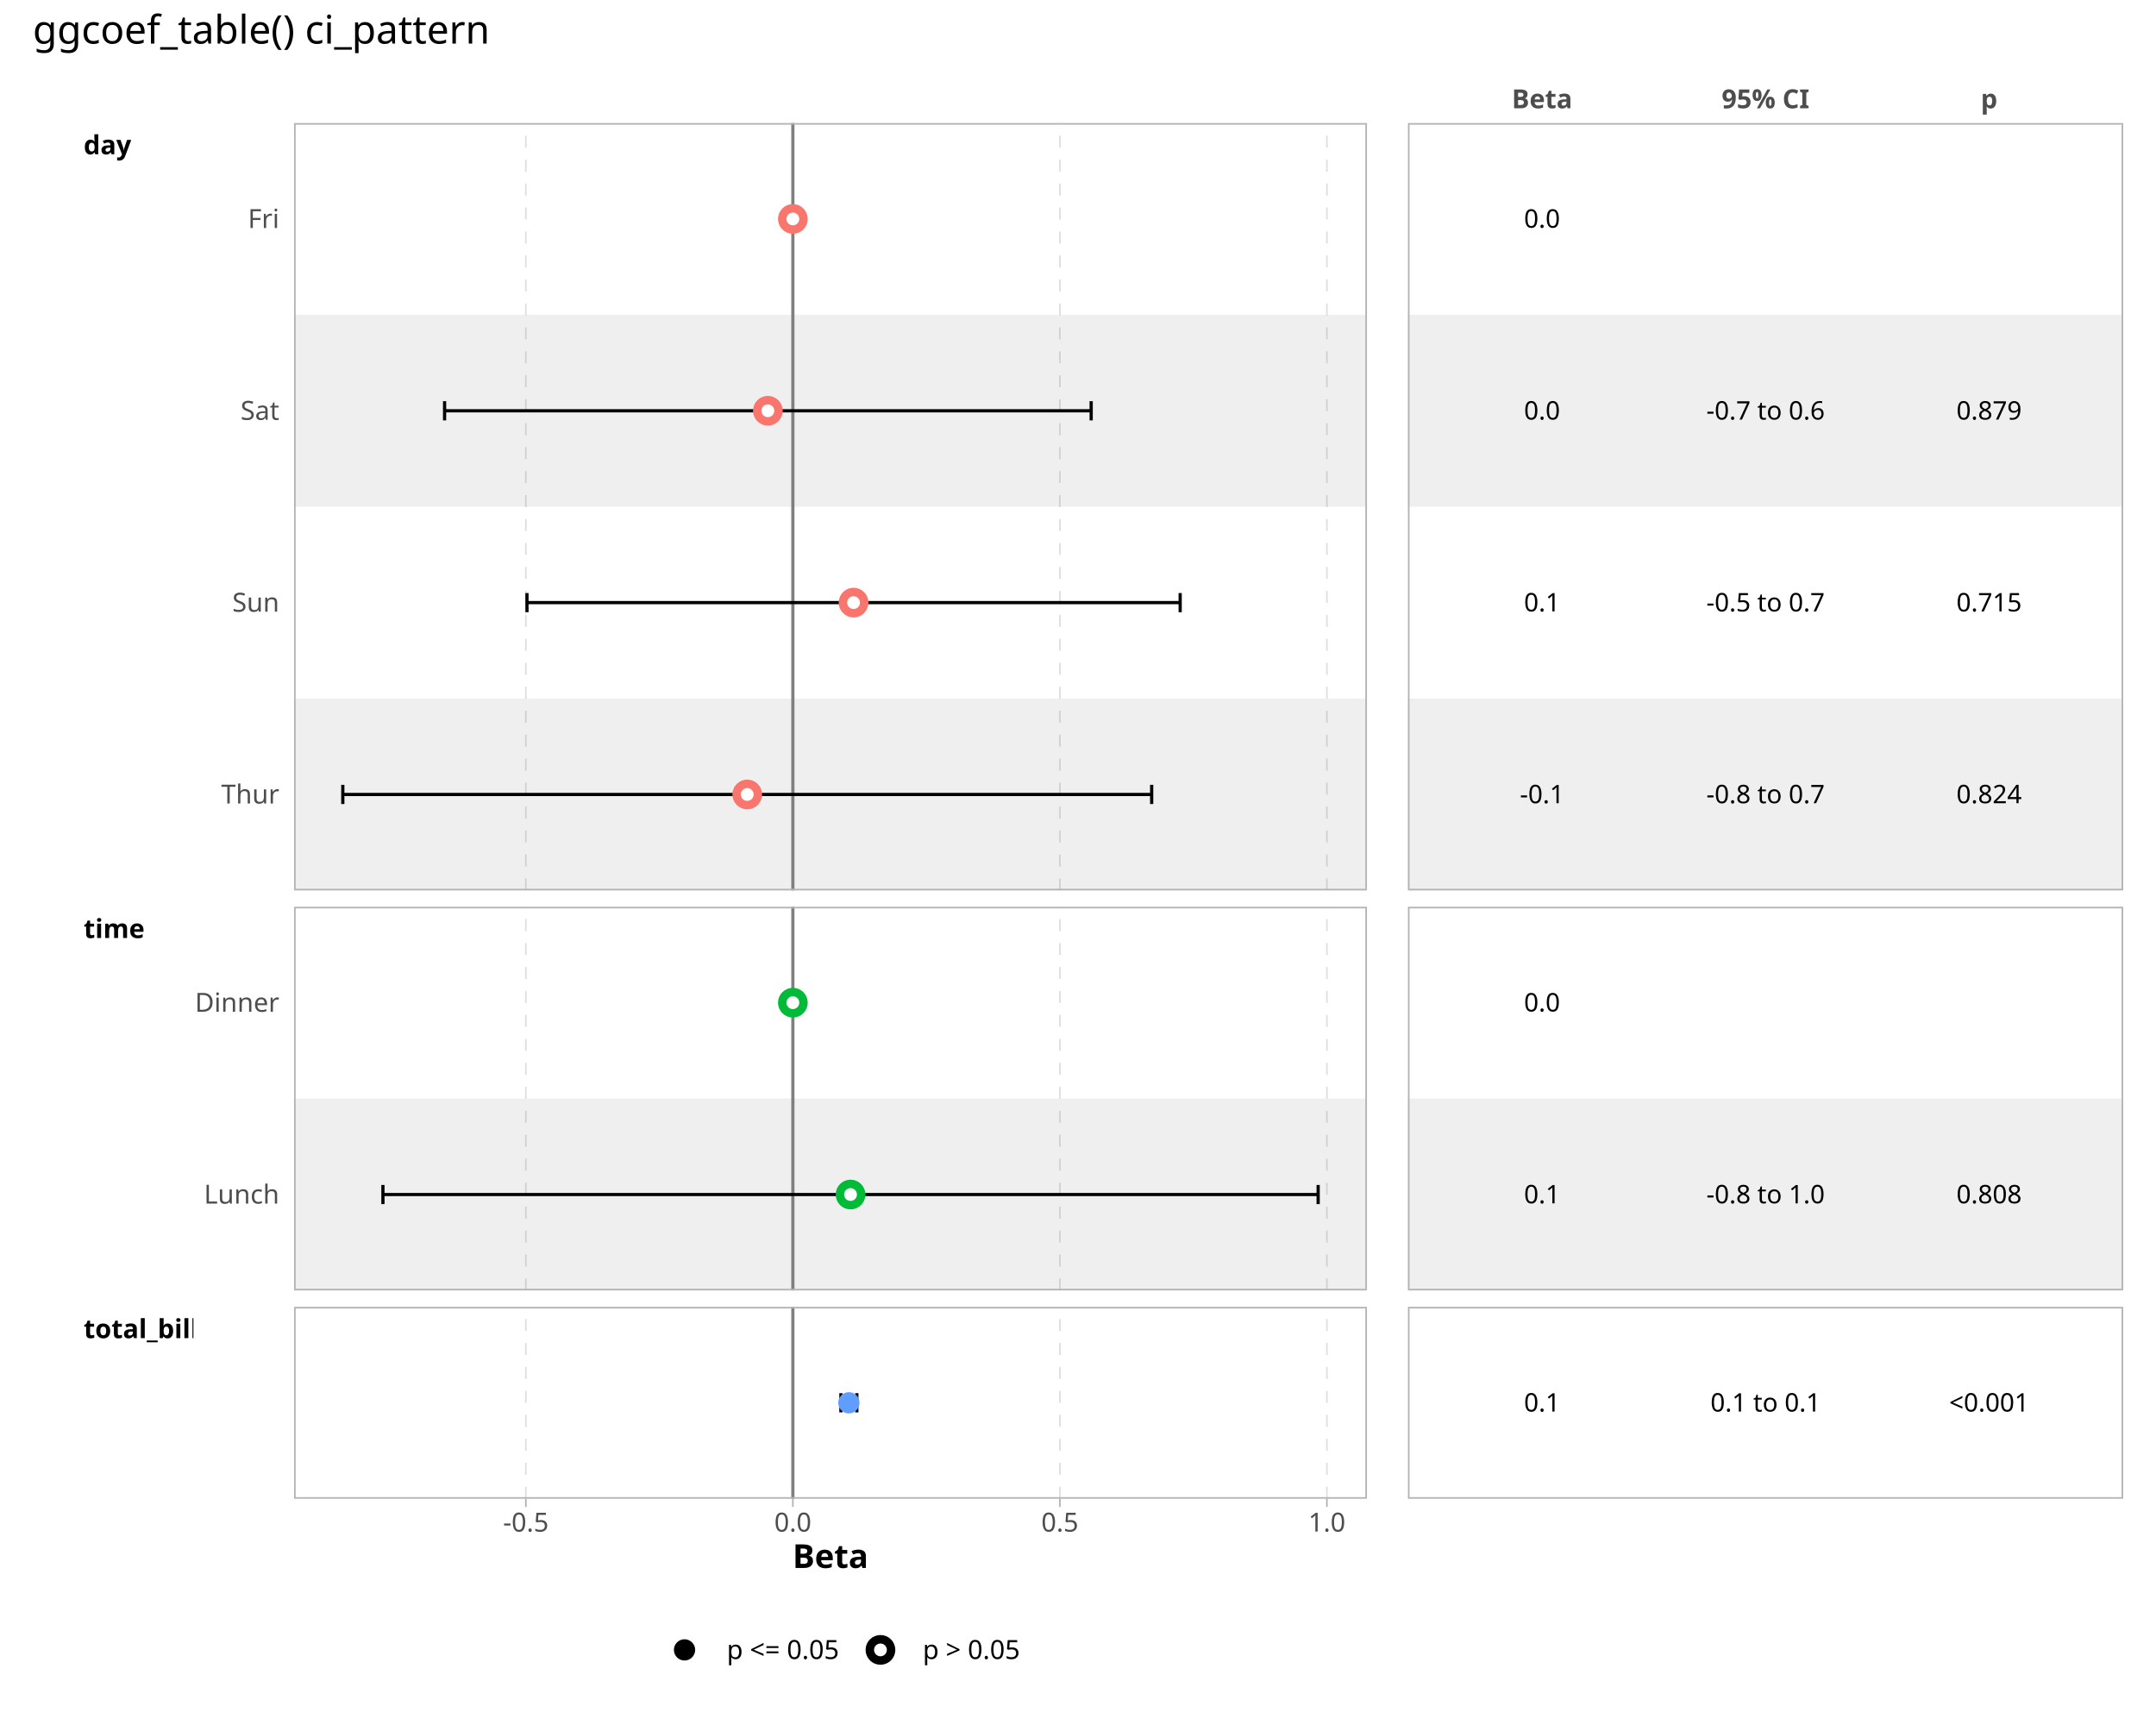
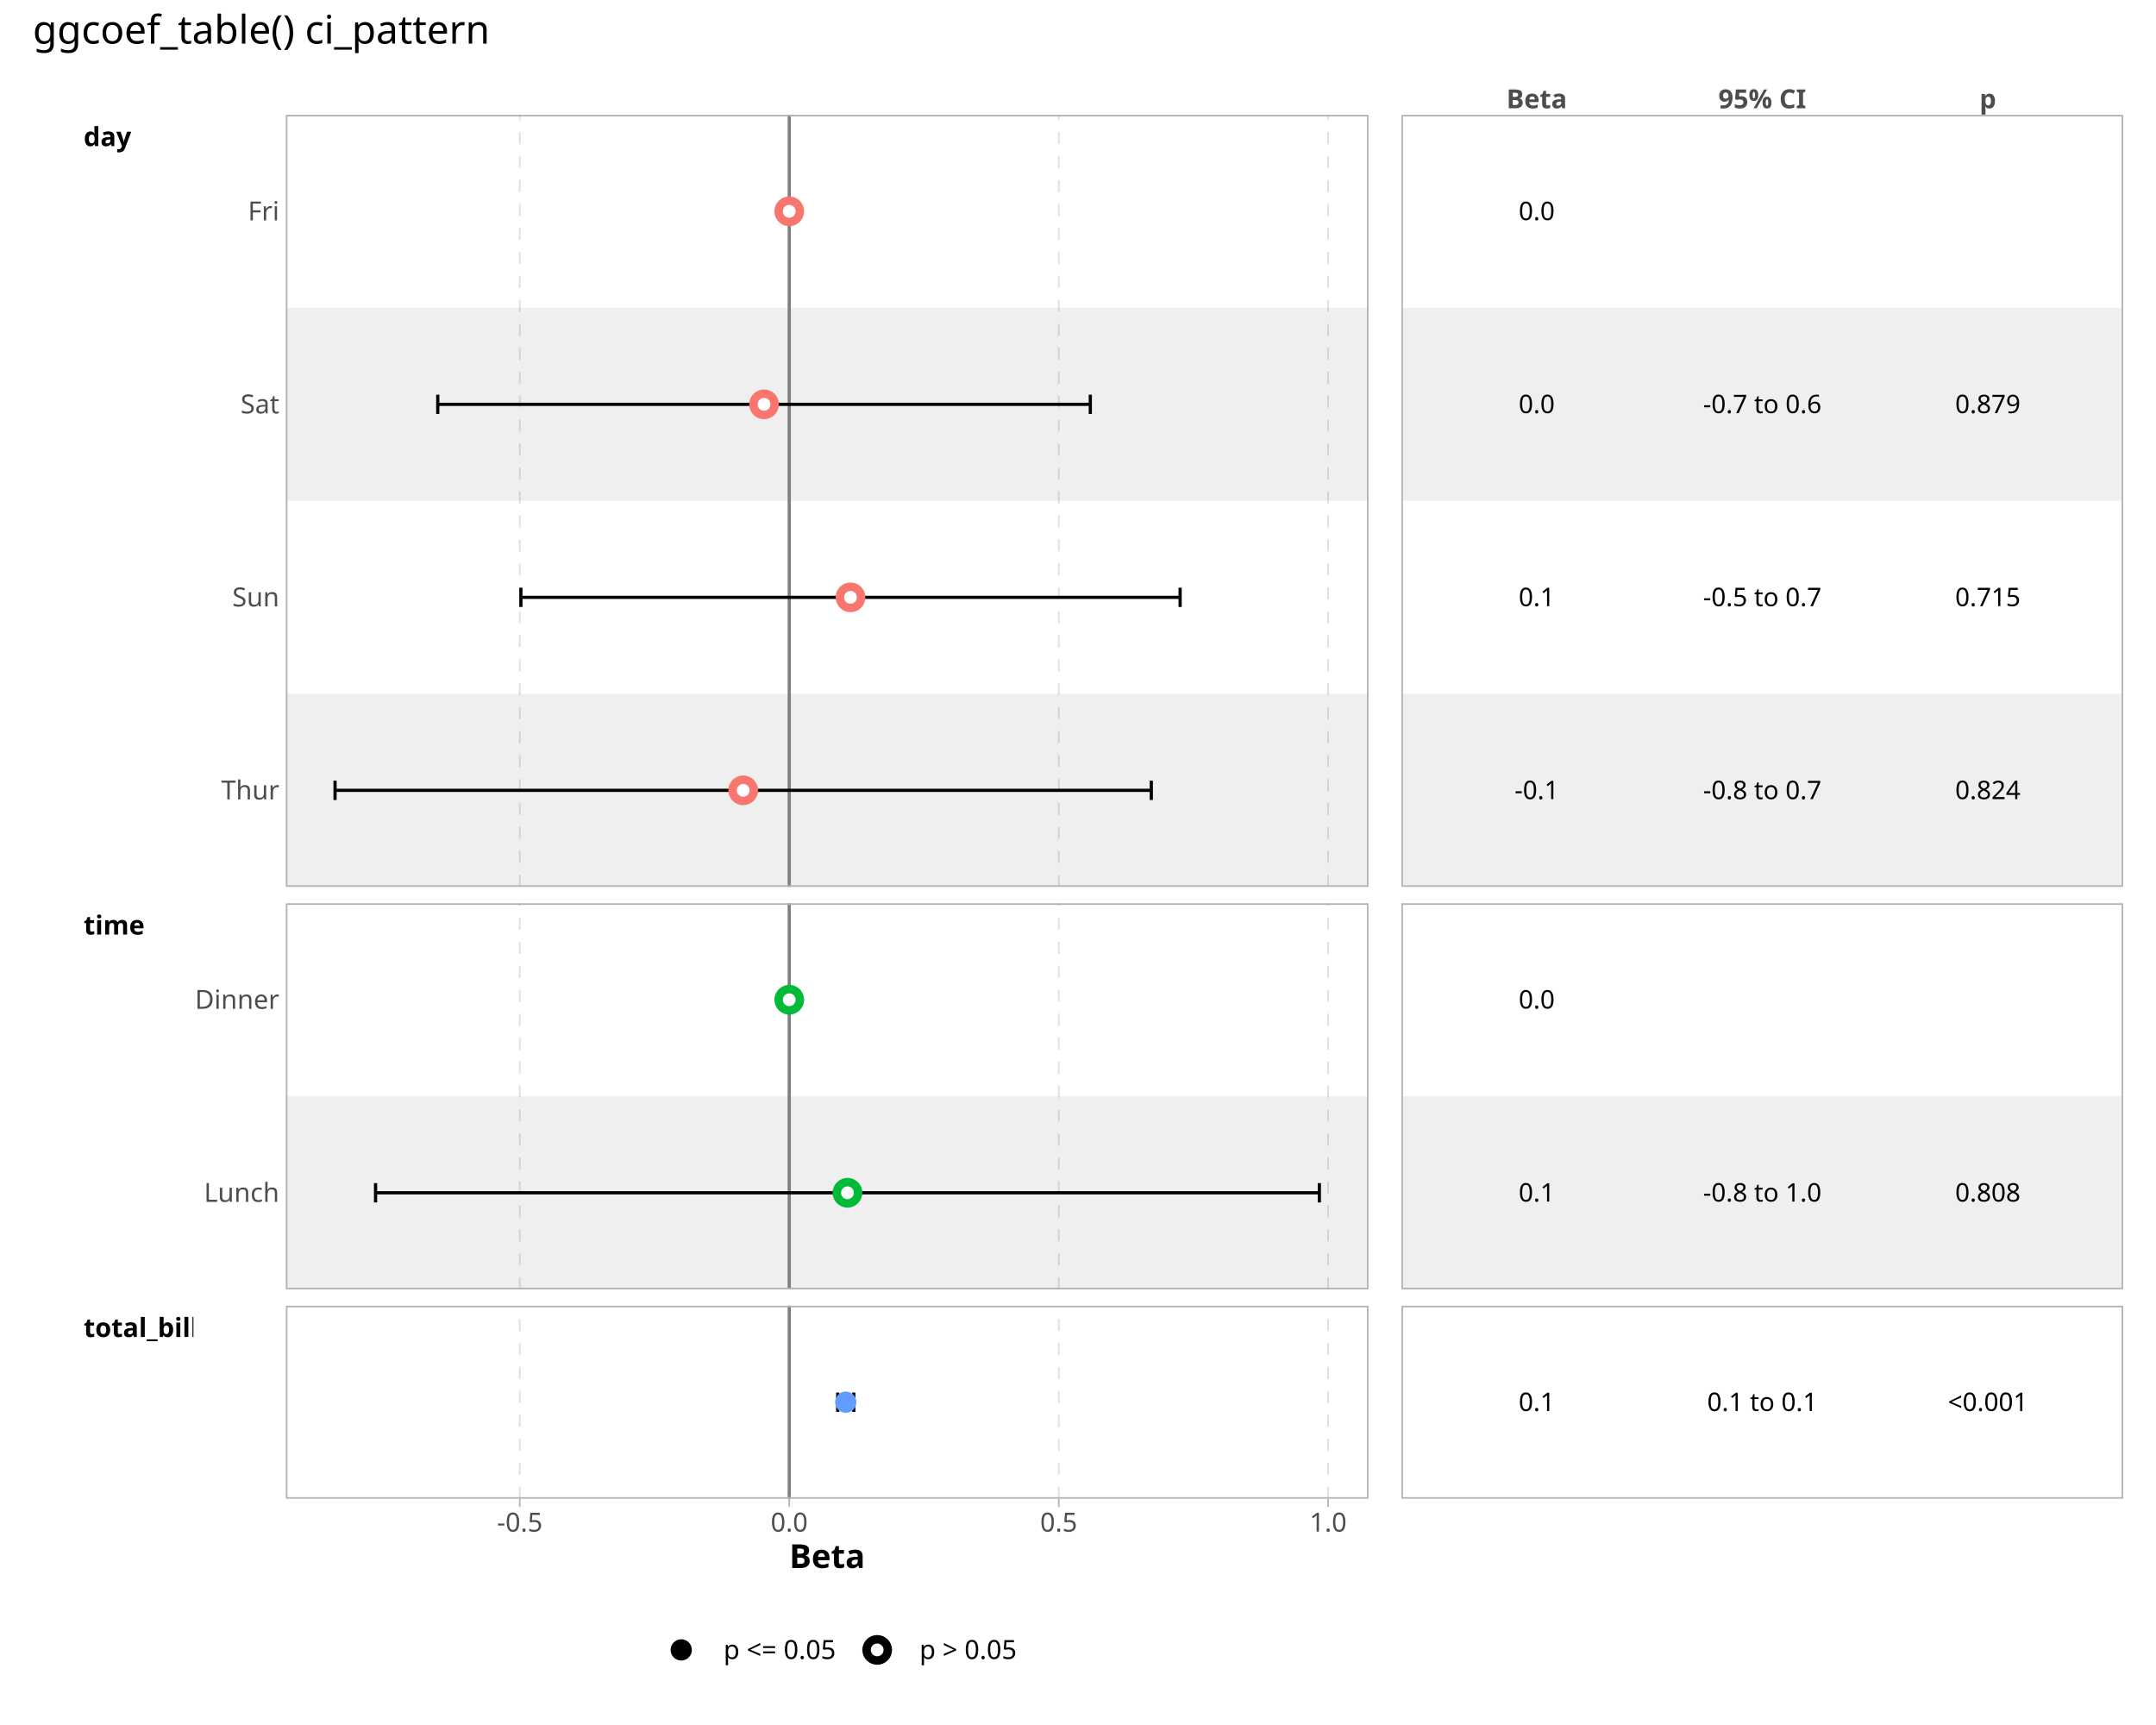
<svg xmlns="http://www.w3.org/2000/svg" class="svglite" data-engine-version="2.0" width="720.00pt" height="576.00pt" viewBox="0 0 720.00 576.00">
  <defs>
    <style type="text/css">
    .svglite line, .svglite polyline, .svglite polygon, .svglite path, .svglite rect, .svglite circle {
      fill: none;
      stroke: #000000;
      stroke-linecap: round;
      stroke-linejoin: round;
      stroke-miterlimit: 10.00;
    }
  </style>
  </defs>
  <rect width="100%" height="100%" style="stroke: none; fill: #FFFFFF;" />
  <defs>
    <clipPath id="cpMC4wMHw3MjAuMDB8MC4wMHw1NzYuMDA=">
      <rect x="0.00" y="0.00" width="720.00" height="576.00" />
    </clipPath>
  </defs>
  <g clip-path="url(#cpMC4wMHw3MjAuMDB8MC4wMHw1NzYuMDA=)">
    <rect x="0.00" y="0.00" width="720.00" height="576.00" style="stroke-width: 1.07; stroke: #FFFFFF; fill: #FFFFFF;" />
  </g>
  <defs>
-     <clipPath id="cpOTguMjB8NzA5LjA0fDQxLjA4fDUwMC40NA==">
-       <rect x="98.20" y="41.08" width="610.84" height="459.36" />
-     </clipPath>
-   </defs>
-   <g clip-path="url(#cpOTguMjB8NzA5LjA0fDQxLjA4fDUwMC40NA==)">
- </g>
-   <g clip-path="url(#cpMC4wMHw3MjAuMDB8MC4wMHw1NzYuMDA=)">
- </g>
-   <defs>
-     <clipPath id="cpNS40OHw0NjEuOTZ8MjIuNzh8NTcwLjUy">
-       <rect x="5.48" y="22.78" width="456.48" height="547.74" />
-     </clipPath>
-   </defs>
-   <g clip-path="url(#cpNS40OHw0NjEuOTZ8MjIuNzh8NTcwLjUy)">
-     <rect x="5.48" y="22.78" width="456.48" height="547.74" style="stroke-width: 1.07; stroke: #FFFFFF; fill: #FFFFFF;" />
-   </g>
-   <g clip-path="url(#cpMC4wMHw3MjAuMDB8MC4wMHw1NzYuMDA=)">
- </g>
-   <defs>
-     <clipPath id="cpNDYxLjk2fDcxNC41MnwyMi43OHw1NzAuNTI=">
-       <rect x="461.96" y="22.78" width="252.56" height="547.74" />
-     </clipPath>
-   </defs>
-   <g clip-path="url(#cpNDYxLjk2fDcxNC41MnwyMi43OHw1NzAuNTI=)">
-     <rect x="461.96" y="22.78" width="252.56" height="547.74" style="stroke-width: 1.07; stroke: #FFFFFF; fill: #FFFFFF;" />
-   </g>
-   <g clip-path="url(#cpMC4wMHw3MjAuMDB8MC4wMHw1NzYuMDA=)">
- </g>
-   <defs>
-     <clipPath id="cpOTguMjB8NDU2LjQ4fDQxLjA4fDI5Ny4zMQ==">
-       <rect x="98.20" y="41.08" width="358.29" height="256.23" />
-     </clipPath>
-   </defs>
-   <g clip-path="url(#cpOTguMjB8NDU2LjQ4fDQxLjA4fDI5Ny4zMQ==)">
-     <rect x="98.20" y="41.08" width="358.29" height="256.23" style="stroke-width: 1.07; stroke: none; fill: #FFFFFF;" />
-     <polyline points="175.61,297.31 175.61,41.08 " style="stroke-width: 0.53; stroke: #DEDEDE; stroke-dasharray: 4.00,4.00; stroke-linecap: butt;" />
-     <polyline points="264.78,297.31 264.78,41.08 " style="stroke-width: 0.53; stroke: #DEDEDE; stroke-dasharray: 4.00,4.00; stroke-linecap: butt;" />
-     <polyline points="353.95,297.31 353.95,41.08 " style="stroke-width: 0.53; stroke: #DEDEDE; stroke-dasharray: 4.00,4.00; stroke-linecap: butt;" />
-     <polyline points="443.12,297.31 443.12,41.08 " style="stroke-width: 0.53; stroke: #DEDEDE; stroke-dasharray: 4.00,4.00; stroke-linecap: butt;" />
-     <rect x="98.20" y="233.25" width="358.29" height="64.06" style="stroke-width: 1.07; stroke: none; stroke-linecap: butt; stroke-linejoin: miter; fill: #111111; fill-opacity: 0.067;" />
-     <rect x="98.20" y="169.19" width="358.29" height="64.06" style="stroke-width: 1.07; stroke: none; stroke-linecap: butt; stroke-linejoin: miter;" />
-     <rect x="98.20" y="105.13" width="358.29" height="64.06" style="stroke-width: 1.07; stroke: none; stroke-linecap: butt; stroke-linejoin: miter; fill: #111111; fill-opacity: 0.067;" />
-     <rect x="98.20" y="41.08" width="358.29" height="64.06" style="stroke-width: 1.07; stroke: none; stroke-linecap: butt; stroke-linejoin: miter;" />
-     <line x1="264.78" y1="297.31" x2="264.78" y2="41.08" style="stroke-width: 1.07; stroke: #7F7F7F; stroke-linecap: butt;" />
-     <polyline points="364.40,140.37 364.40,133.96 " style="stroke-width: 1.07; stroke-linecap: butt;" />
-     <polyline points="364.40,137.16 148.47,137.16 " style="stroke-width: 1.07; stroke-linecap: butt;" />
-     <polyline points="148.47,140.37 148.47,133.96 " style="stroke-width: 1.07; stroke-linecap: butt;" />
-     <polyline points="394.12,204.42 394.12,198.02 " style="stroke-width: 1.07; stroke-linecap: butt;" />
-     <polyline points="394.12,201.22 175.98,201.22 " style="stroke-width: 1.07; stroke-linecap: butt;" />
-     <polyline points="175.98,204.42 175.98,198.02 " style="stroke-width: 1.07; stroke-linecap: butt;" />
-     <polyline points="384.60,268.48 384.60,262.07 " style="stroke-width: 1.07; stroke-linecap: butt;" />
-     <polyline points="384.60,265.28 114.48,265.28 " style="stroke-width: 1.07; stroke-linecap: butt;" />
-     <polyline points="114.48,268.48 114.48,262.07 " style="stroke-width: 1.07; stroke-linecap: butt;" />
-     <circle cx="264.78" cy="73.11" r="3.55" style="stroke-width: 2.83; stroke: #F8766D; fill: #FFFFFF;" />
-     <circle cx="256.43" cy="137.16" r="3.55" style="stroke-width: 2.83; stroke: #F8766D; fill: #FFFFFF;" />
-     <circle cx="285.05" cy="201.22" r="3.55" style="stroke-width: 2.83; stroke: #F8766D; fill: #FFFFFF;" />
-     <circle cx="249.54" cy="265.28" r="3.55" style="stroke-width: 2.83; stroke: #F8766D; fill: #FFFFFF;" />
-     <rect x="98.20" y="41.08" width="358.29" height="256.23" style="stroke-width: 1.07; stroke: #B3B3B3;" />
-   </g>
-   <g clip-path="url(#cpMC4wMHw3MjAuMDB8MC4wMHw1NzYuMDA=)">
- </g>
-   <defs>
-     <clipPath id="cpOTguMjB8NDU2LjQ4fDMwMi43OHw0MzAuOTA=">
-       <rect x="98.20" y="302.78" width="358.29" height="128.11" />
-     </clipPath>
-   </defs>
-   <g clip-path="url(#cpOTguMjB8NDU2LjQ4fDMwMi43OHw0MzAuOTA=)">
-     <rect x="98.20" y="302.78" width="358.29" height="128.11" style="stroke-width: 1.07; stroke: none; fill: #FFFFFF;" />
-     <polyline points="175.61,430.90 175.61,302.78 " style="stroke-width: 0.53; stroke: #DEDEDE; stroke-dasharray: 4.00,4.00; stroke-linecap: butt;" />
-     <polyline points="264.78,430.90 264.78,302.78 " style="stroke-width: 0.53; stroke: #DEDEDE; stroke-dasharray: 4.00,4.00; stroke-linecap: butt;" />
-     <polyline points="353.95,430.90 353.95,302.78 " style="stroke-width: 0.53; stroke: #DEDEDE; stroke-dasharray: 4.00,4.00; stroke-linecap: butt;" />
-     <polyline points="443.12,430.90 443.12,302.78 " style="stroke-width: 0.53; stroke: #DEDEDE; stroke-dasharray: 4.00,4.00; stroke-linecap: butt;" />
-     <rect x="98.20" y="366.84" width="358.29" height="64.06" style="stroke-width: 1.07; stroke: none; stroke-linecap: butt; stroke-linejoin: miter; fill: #111111; fill-opacity: 0.067;" />
-     <rect x="98.20" y="302.78" width="358.29" height="64.06" style="stroke-width: 1.07; stroke: none; stroke-linecap: butt; stroke-linejoin: miter;" />
-     <line x1="264.78" y1="430.90" x2="264.78" y2="302.78" style="stroke-width: 1.07; stroke: #7F7F7F; stroke-linecap: butt;" />
-     <polyline points="440.20,402.07 440.20,395.67 " style="stroke-width: 1.07; stroke-linecap: butt;" />
-     <polyline points="440.20,398.87 127.88,398.87 " style="stroke-width: 1.07; stroke-linecap: butt;" />
-     <polyline points="127.88,402.07 127.88,395.67 " style="stroke-width: 1.07; stroke-linecap: butt;" />
-     <circle cx="264.78" cy="334.81" r="3.55" style="stroke-width: 2.83; stroke: #00BA38; fill: #FFFFFF;" />
-     <circle cx="284.04" cy="398.87" r="3.55" style="stroke-width: 2.83; stroke: #00BA38; fill: #FFFFFF;" />
-     <rect x="98.20" y="302.78" width="358.29" height="128.11" style="stroke-width: 1.07; stroke: #B3B3B3;" />
-   </g>
-   <g clip-path="url(#cpMC4wMHw3MjAuMDB8MC4wMHw1NzYuMDA=)">
- </g>
-   <defs>
-     <clipPath id="cpOTguMjB8NDU2LjQ4fDQzNi4zOHw1MDAuNDQ=">
-       <rect x="98.20" y="436.38" width="358.29" height="64.06" />
-     </clipPath>
-   </defs>
-   <g clip-path="url(#cpOTguMjB8NDU2LjQ4fDQzNi4zOHw1MDAuNDQ=)">
-     <rect x="98.20" y="436.38" width="358.29" height="64.06" style="stroke-width: 1.07; stroke: none; fill: #FFFFFF;" />
-     <polyline points="175.61,500.44 175.61,436.38 " style="stroke-width: 0.53; stroke: #DEDEDE; stroke-dasharray: 4.00,4.00; stroke-linecap: butt;" />
-     <polyline points="264.78,500.44 264.78,436.38 " style="stroke-width: 0.53; stroke: #DEDEDE; stroke-dasharray: 4.00,4.00; stroke-linecap: butt;" />
-     <polyline points="353.95,500.44 353.95,436.38 " style="stroke-width: 0.53; stroke: #DEDEDE; stroke-dasharray: 4.00,4.00; stroke-linecap: butt;" />
-     <polyline points="443.12,500.44 443.12,436.38 " style="stroke-width: 0.53; stroke: #DEDEDE; stroke-dasharray: 4.00,4.00; stroke-linecap: butt;" />
-     <rect x="98.20" y="436.38" width="358.29" height="64.06" style="stroke-width: 1.07; stroke: none; stroke-linecap: butt; stroke-linejoin: miter;" />
-     <line x1="264.78" y1="500.44" x2="264.78" y2="436.38" style="stroke-width: 1.07; stroke: #7F7F7F; stroke-linecap: butt;" />
-     <polyline points="286.14,471.61 286.14,465.20 " style="stroke-width: 1.07; stroke-linecap: butt;" />
-     <polyline points="286.14,468.41 280.82,468.41 " style="stroke-width: 1.07; stroke-linecap: butt;" />
-     <polyline points="280.82,471.61 280.82,465.20 " style="stroke-width: 1.07; stroke-linecap: butt;" />
-     <circle cx="283.48" cy="468.41" r="3.55" style="stroke-width: 2.83; stroke: none; fill: #619CFF;" />
-     <rect x="98.20" y="436.38" width="358.29" height="64.06" style="stroke-width: 1.07; stroke: #B3B3B3;" />
-   </g>
-   <g clip-path="url(#cpMC4wMHw3MjAuMDB8MC4wMHw1NzYuMDA=)">
- </g>
-   <defs>
-     <clipPath id="cpMjMuNTV8NjQuNjB8NDEuMDh8Mjk3LjMx">
-       <rect x="23.55" y="41.08" width="41.05" height="256.23" />
-     </clipPath>
-   </defs>
-   <g clip-path="url(#cpMjMuNTV8NjQuNjB8NDEuMDh8Mjk3LjMx)">
-     <text x="27.94" y="51.52" style="font-size: 8.80px; font-weight: bold; font-family: sans;" textLength="14.19px" lengthAdjust="spacingAndGlyphs">day</text>
-   </g>
-   <g clip-path="url(#cpMC4wMHw3MjAuMDB8MC4wMHw1NzYuMDA=)">
- </g>
-   <defs>
-     <clipPath id="cpMjMuNTV8NjQuNjB8MzAyLjc4fDQzMC45MA==">
-       <rect x="23.55" y="302.78" width="41.05" height="128.11" />
-     </clipPath>
-   </defs>
-   <g clip-path="url(#cpMjMuNTV8NjQuNjB8MzAyLjc4fDQzMC45MA==)">
-     <text x="27.94" y="313.22" style="font-size: 8.80px; font-weight: bold; font-family: sans;" textLength="16.63px" lengthAdjust="spacingAndGlyphs">time</text>
-   </g>
-   <g clip-path="url(#cpMC4wMHw3MjAuMDB8MC4wMHw1NzYuMDA=)">
- </g>
-   <defs>
-     <clipPath id="cpMjMuNTV8NjQuNjB8NDM2LjM4fDUwMC40NA==">
-       <rect x="23.55" y="436.38" width="41.05" height="64.06" />
-     </clipPath>
-   </defs>
-   <g clip-path="url(#cpMjMuNTV8NjQuNjB8NDM2LjM4fDUwMC40NA==)">
-     <text x="27.94" y="446.82" style="font-size: 8.80px; font-weight: bold; font-family: sans;" textLength="32.28px" lengthAdjust="spacingAndGlyphs">total_bill</text>
-   </g>
-   <g clip-path="url(#cpMC4wMHw3MjAuMDB8MC4wMHw1NzYuMDA=)">
-     <polyline points="175.61,503.17 175.61,500.44 " style="stroke-width: 0.53; stroke: #B3B3B3; stroke-linecap: butt;" />
-     <polyline points="264.78,503.17 264.78,500.44 " style="stroke-width: 0.53; stroke: #B3B3B3; stroke-linecap: butt;" />
-     <polyline points="353.95,503.17 353.95,500.44 " style="stroke-width: 0.53; stroke: #B3B3B3; stroke-linecap: butt;" />
-     <polyline points="443.12,503.17 443.12,500.44 " style="stroke-width: 0.53; stroke: #B3B3B3; stroke-linecap: butt;" />
-     <text x="175.61" y="511.42" text-anchor="middle" style="font-size: 8.80px; fill: #4D4D4D; font-family: sans;" textLength="15.16px" lengthAdjust="spacingAndGlyphs">-0.5</text>
-     <text x="264.78" y="511.42" text-anchor="middle" style="font-size: 8.80px; fill: #4D4D4D; font-family: sans;" textLength="12.23px" lengthAdjust="spacingAndGlyphs">0.0</text>
-     <text x="353.95" y="511.42" text-anchor="middle" style="font-size: 8.80px; fill: #4D4D4D; font-family: sans;" textLength="12.23px" lengthAdjust="spacingAndGlyphs">0.5</text>
-     <text x="443.12" y="511.42" text-anchor="middle" style="font-size: 8.80px; fill: #4D4D4D; font-family: sans;" textLength="12.23px" lengthAdjust="spacingAndGlyphs">1.0</text>
-     <text x="93.27" y="268.30" text-anchor="end" style="font-size: 8.80px; fill: #4D4D4D; font-family: sans;" textLength="18.09px" lengthAdjust="spacingAndGlyphs">Thur</text>
-     <text x="93.27" y="204.25" text-anchor="end" style="font-size: 8.80px; fill: #4D4D4D; font-family: sans;" textLength="15.66px" lengthAdjust="spacingAndGlyphs">Sun</text>
-     <text x="93.27" y="140.19" text-anchor="end" style="font-size: 8.80px; fill: #4D4D4D; font-family: sans;" textLength="13.21px" lengthAdjust="spacingAndGlyphs">Sat</text>
-     <text x="93.27" y="76.13" text-anchor="end" style="font-size: 8.80px; fill: #4D4D4D; font-family: sans;" textLength="10.26px" lengthAdjust="spacingAndGlyphs">Fri</text>
-     <text x="93.27" y="401.90" text-anchor="end" style="font-size: 8.80px; fill: #4D4D4D; font-family: sans;" textLength="23.98px" lengthAdjust="spacingAndGlyphs">Lunch</text>
-     <text x="93.27" y="337.84" text-anchor="end" style="font-size: 8.80px; fill: #4D4D4D; font-family: sans;" textLength="25.92px" lengthAdjust="spacingAndGlyphs">Dinner</text>
-     <text x="277.34" y="523.56" text-anchor="middle" style="font-size: 11.00px; font-weight: bold; font-family: sans;" textLength="22.63px" lengthAdjust="spacingAndGlyphs">Beta</text>
-     <rect x="209.00" y="536.80" width="136.69" height="28.24" style="stroke-width: 1.07; stroke: none; fill: #FFFFFF;" />
-     <rect x="219.96" y="542.28" width="17.28" height="17.28" style="stroke-width: 1.07; stroke: none; fill: #FFFFFF;" />
-     <circle cx="228.60" cy="550.92" r="3.55" style="stroke-width: 2.83; stroke: none; fill: #000000;" />
-     <rect x="285.39" y="542.28" width="17.28" height="17.28" style="stroke-width: 1.07; stroke: none; fill: #FFFFFF;" />
-     <circle cx="294.03" cy="550.92" r="3.55" style="stroke-width: 2.83; fill: #FFFFFF;" />
-     <text x="242.71" y="553.95" style="font-size: 8.80px; font-family: sans;" textLength="37.20px" lengthAdjust="spacingAndGlyphs">p &lt;= 0.05</text>
-     <text x="308.15" y="553.95" style="font-size: 8.80px; font-family: sans;" textLength="32.05px" lengthAdjust="spacingAndGlyphs">p &gt; 0.05</text>
-   </g>
-   <defs>
-     <clipPath id="cpNDcwLjE4fDcwOS4wNHw0MS4wOHwyOTcuMzE=">
-       <rect x="470.18" y="41.08" width="238.86" height="256.23" />
-     </clipPath>
-   </defs>
-   <g clip-path="url(#cpNDcwLjE4fDcwOS4wNHw0MS4wOHwyOTcuMzE=)">
-     <rect x="470.18" y="41.08" width="238.86" height="256.23" style="stroke-width: 1.07; stroke: none; fill: #FFFFFF;" />
-     <text x="514.97" y="76.04" text-anchor="middle" style="font-size: 8.54px; font-family: sans;" textLength="11.87px" lengthAdjust="spacingAndGlyphs">0.0</text>
-     <text x="589.61" y="76.04" text-anchor="middle" style="font-size: 8.54px; font-family: sans;" textLength="2.37px" lengthAdjust="spacingAndGlyphs"> </text>
-     <text x="514.97" y="140.10" text-anchor="middle" style="font-size: 8.54px; font-family: sans;" textLength="11.87px" lengthAdjust="spacingAndGlyphs">0.0</text>
-     <text x="589.61" y="140.10" text-anchor="middle" style="font-size: 8.54px; font-family: sans;" textLength="38.44px" lengthAdjust="spacingAndGlyphs">-0.7 to 0.6</text>
-     <text x="664.26" y="140.10" text-anchor="middle" style="font-size: 8.54px; font-family: sans;" textLength="21.36px" lengthAdjust="spacingAndGlyphs">0.879</text>
-     <text x="514.97" y="204.16" text-anchor="middle" style="font-size: 8.54px; font-family: sans;" textLength="11.87px" lengthAdjust="spacingAndGlyphs">0.1</text>
-     <text x="589.61" y="204.16" text-anchor="middle" style="font-size: 8.54px; font-family: sans;" textLength="38.44px" lengthAdjust="spacingAndGlyphs">-0.5 to 0.7</text>
-     <text x="664.26" y="204.16" text-anchor="middle" style="font-size: 8.54px; font-family: sans;" textLength="21.36px" lengthAdjust="spacingAndGlyphs">0.715</text>
-     <text x="514.97" y="268.21" text-anchor="middle" style="font-size: 8.54px; font-family: sans;" textLength="14.71px" lengthAdjust="spacingAndGlyphs">-0.1</text>
-     <text x="589.61" y="268.21" text-anchor="middle" style="font-size: 8.54px; font-family: sans;" textLength="38.44px" lengthAdjust="spacingAndGlyphs">-0.8 to 0.7</text>
-     <text x="664.26" y="268.21" text-anchor="middle" style="font-size: 8.54px; font-family: sans;" textLength="21.36px" lengthAdjust="spacingAndGlyphs">0.824</text>
-     <rect x="470.18" y="233.25" width="238.86" height="64.06" style="stroke-width: 1.07; stroke: none; stroke-linecap: butt; stroke-linejoin: miter; fill: #111111; fill-opacity: 0.067;" />
-     <rect x="470.18" y="169.19" width="238.86" height="64.06" style="stroke-width: 1.07; stroke: none; stroke-linecap: butt; stroke-linejoin: miter;" />
-     <rect x="470.18" y="105.13" width="238.86" height="64.06" style="stroke-width: 1.07; stroke: none; stroke-linecap: butt; stroke-linejoin: miter; fill: #111111; fill-opacity: 0.067;" />
-     <rect x="470.18" y="41.08" width="238.86" height="64.06" style="stroke-width: 1.07; stroke: none; stroke-linecap: butt; stroke-linejoin: miter;" />
-     <rect x="470.18" y="41.08" width="238.86" height="256.23" style="stroke-width: 1.07; stroke: #B3B3B3;" />
-   </g>
-   <g clip-path="url(#cpMC4wMHw3MjAuMDB8MC4wMHw1NzYuMDA=)">
- </g>
-   <defs>
-     <clipPath id="cpNDcwLjE4fDcwOS4wNHwzMDIuNzh8NDMwLjkw">
-       <rect x="470.18" y="302.78" width="238.86" height="128.11" />
-     </clipPath>
-   </defs>
-   <g clip-path="url(#cpNDcwLjE4fDcwOS4wNHwzMDIuNzh8NDMwLjkw)">
-     <rect x="470.18" y="302.78" width="238.86" height="128.11" style="stroke-width: 1.07; stroke: none; fill: #FFFFFF;" />
-     <text x="514.97" y="337.75" text-anchor="middle" style="font-size: 8.54px; font-family: sans;" textLength="11.87px" lengthAdjust="spacingAndGlyphs">0.0</text>
-     <text x="589.61" y="337.75" text-anchor="middle" style="font-size: 8.54px; font-family: sans;" textLength="2.37px" lengthAdjust="spacingAndGlyphs"> </text>
-     <text x="514.97" y="401.81" text-anchor="middle" style="font-size: 8.54px; font-family: sans;" textLength="11.87px" lengthAdjust="spacingAndGlyphs">0.1</text>
-     <text x="589.61" y="401.81" text-anchor="middle" style="font-size: 8.54px; font-family: sans;" textLength="38.44px" lengthAdjust="spacingAndGlyphs">-0.8 to 1.0</text>
-     <text x="664.26" y="401.81" text-anchor="middle" style="font-size: 8.54px; font-family: sans;" textLength="21.36px" lengthAdjust="spacingAndGlyphs">0.808</text>
-     <rect x="470.18" y="366.84" width="238.86" height="64.06" style="stroke-width: 1.07; stroke: none; stroke-linecap: butt; stroke-linejoin: miter; fill: #111111; fill-opacity: 0.067;" />
-     <rect x="470.18" y="302.78" width="238.86" height="64.06" style="stroke-width: 1.07; stroke: none; stroke-linecap: butt; stroke-linejoin: miter;" />
-     <rect x="470.18" y="302.78" width="238.86" height="128.11" style="stroke-width: 1.07; stroke: #B3B3B3;" />
-   </g>
-   <g clip-path="url(#cpMC4wMHw3MjAuMDB8MC4wMHw1NzYuMDA=)">
- </g>
-   <defs>
-     <clipPath id="cpNDcwLjE4fDcwOS4wNHw0MzYuMzh8NTAwLjQ0">
-       <rect x="470.18" y="436.38" width="238.86" height="64.06" />
-     </clipPath>
-   </defs>
-   <g clip-path="url(#cpNDcwLjE4fDcwOS4wNHw0MzYuMzh8NTAwLjQ0)">
-     <rect x="470.18" y="436.38" width="238.86" height="64.06" style="stroke-width: 1.07; stroke: none; fill: #FFFFFF;" />
-     <text x="514.97" y="471.34" text-anchor="middle" style="font-size: 8.54px; font-family: sans;" textLength="11.87px" lengthAdjust="spacingAndGlyphs">0.1</text>
-     <text x="589.61" y="471.34" text-anchor="middle" style="font-size: 8.54px; font-family: sans;" textLength="35.59px" lengthAdjust="spacingAndGlyphs">0.1 to 0.1</text>
-     <text x="664.26" y="471.34" text-anchor="middle" style="font-size: 8.54px; font-family: sans;" textLength="26.35px" lengthAdjust="spacingAndGlyphs">&lt;0.001</text>
-     <rect x="470.18" y="436.38" width="238.86" height="64.06" style="stroke-width: 1.07; stroke: none; stroke-linecap: butt; stroke-linejoin: miter;" />
-     <rect x="470.18" y="436.38" width="238.86" height="64.06" style="stroke-width: 1.07; stroke: #B3B3B3;" />
-   </g>
-   <g clip-path="url(#cpMC4wMHw3MjAuMDB8MC4wMHw1NzYuMDA=)">
- </g>
-   <defs>
-     <clipPath id="cpNDcwLjE4fDQ3MC4xOHw0MS4wOHwyOTcuMzE=">
-       <rect x="470.18" y="41.08" width="0.00" height="256.23" />
-     </clipPath>
-   </defs>
-   <g clip-path="url(#cpNDcwLjE4fDQ3MC4xOHw0MS4wOHwyOTcuMzE=)">
- </g>
-   <g clip-path="url(#cpMC4wMHw3MjAuMDB8MC4wMHw1NzYuMDA=)">
- </g>
-   <defs>
-     <clipPath id="cpNDcwLjE4fDQ3MC4xOHwzMDIuNzh8NDMwLjkw">
-       <rect x="470.18" y="302.78" width="0.00" height="128.11" />
-     </clipPath>
-   </defs>
-   <g clip-path="url(#cpNDcwLjE4fDQ3MC4xOHwzMDIuNzh8NDMwLjkw)">
- </g>
-   <g clip-path="url(#cpMC4wMHw3MjAuMDB8MC4wMHw1NzYuMDA=)">
- </g>
-   <defs>
-     <clipPath id="cpNDcwLjE4fDQ3MC4xOHw0MzYuMzh8NTAwLjQ0">
-       <rect x="470.18" y="436.38" width="0.00" height="64.06" />
-     </clipPath>
-   </defs>
-   <g clip-path="url(#cpNDcwLjE4fDQ3MC4xOHw0MzYuMzh8NTAwLjQ0)">
- </g>
-   <g clip-path="url(#cpMC4wMHw3MjAuMDB8MC4wMHw1NzYuMDA=)">
-     <text x="514.97" y="36.15" text-anchor="middle" style="font-size: 8.80px; font-weight: bold; fill: #4D4D4D; font-family: sans;" textLength="18.11px" lengthAdjust="spacingAndGlyphs">Beta</text>
-     <text x="589.61" y="36.15" text-anchor="middle" style="font-size: 8.80px; font-weight: bold; fill: #4D4D4D; font-family: sans;" textLength="28.86px" lengthAdjust="spacingAndGlyphs">95% CI</text>
-     <text x="664.26" y="36.15" text-anchor="middle" style="font-size: 8.80px; font-weight: bold; fill: #4D4D4D; font-family: sans;" textLength="4.89px" lengthAdjust="spacingAndGlyphs">p</text>
+     <clipPath id="cpOTUuNDZ8NzA5LjA0fDM4LjM0fDUwMC40NA==">
+       <rect x="95.46" y="38.34" width="613.58" height="462.10" />
+     </clipPath>
+   </defs>
+   <g clip-path="url(#cpOTUuNDZ8NzA5LjA0fDM4LjM0fDUwMC40NA==)">
+ </g>
+   <g clip-path="url(#cpMC4wMHw3MjAuMDB8MC4wMHw1NzYuMDA=)">
+ </g>
+   <defs>
+     <clipPath id="cpNS40OHw0NjIuNTF8MjIuNzh8NTcwLjUy">
+       <rect x="5.48" y="22.78" width="457.03" height="547.74" />
+     </clipPath>
+   </defs>
+   <g clip-path="url(#cpNS40OHw0NjIuNTF8MjIuNzh8NTcwLjUy)">
+     <rect x="5.48" y="22.78" width="457.03" height="547.74" style="stroke-width: 1.07; stroke: #FFFFFF; fill: #FFFFFF;" />
+   </g>
+   <g clip-path="url(#cpMC4wMHw3MjAuMDB8MC4wMHw1NzYuMDA=)">
+ </g>
+   <defs>
+     <clipPath id="cpNDYyLjUxfDcxNC41MnwyMi43OHw1NzAuNTI=">
+       <rect x="462.51" y="22.78" width="252.01" height="547.74" />
+     </clipPath>
+   </defs>
+   <g clip-path="url(#cpNDYyLjUxfDcxNC41MnwyMi43OHw1NzAuNTI=)">
+     <rect x="462.51" y="22.78" width="252.01" height="547.74" style="stroke-width: 1.07; stroke: #FFFFFF; fill: #FFFFFF;" />
+   </g>
+   <g clip-path="url(#cpMC4wMHw3MjAuMDB8MC4wMHw1NzYuMDA=)">
+ </g>
+   <defs>
+     <clipPath id="cpOTUuNDZ8NDU3LjAzfDM4LjM0fDI5Ni4xMw==">
+       <rect x="95.46" y="38.34" width="361.57" height="257.79" />
+     </clipPath>
+   </defs>
+   <g clip-path="url(#cpOTUuNDZ8NDU3LjAzfDM4LjM0fDI5Ni4xMw==)">
+     <rect x="95.46" y="38.34" width="361.57" height="257.79" style="stroke-width: 1.07; stroke: none; fill: #FFFFFF;" />
+     <polyline points="173.58,296.13 173.58,38.34 " style="stroke-width: 0.53; stroke: #DEDEDE; stroke-dasharray: 4.00,4.00; stroke-linecap: butt;" />
+     <polyline points="263.57,296.13 263.57,38.34 " style="stroke-width: 0.53; stroke: #DEDEDE; stroke-dasharray: 4.00,4.00; stroke-linecap: butt;" />
+     <polyline points="353.56,296.13 353.56,38.34 " style="stroke-width: 0.53; stroke: #DEDEDE; stroke-dasharray: 4.00,4.00; stroke-linecap: butt;" />
+     <polyline points="443.54,296.13 443.54,38.34 " style="stroke-width: 0.53; stroke: #DEDEDE; stroke-dasharray: 4.00,4.00; stroke-linecap: butt;" />
+     <rect x="95.46" y="231.68" width="361.57" height="64.45" style="stroke-width: 1.07; stroke: none; stroke-linecap: butt; stroke-linejoin: miter; fill: #111111; fill-opacity: 0.067;" />
+     <rect x="95.46" y="167.23" width="361.57" height="64.45" style="stroke-width: 1.07; stroke: none; stroke-linecap: butt; stroke-linejoin: miter;" />
+     <rect x="95.46" y="102.79" width="361.57" height="64.45" style="stroke-width: 1.07; stroke: none; stroke-linecap: butt; stroke-linejoin: miter; fill: #111111; fill-opacity: 0.067;" />
+     <rect x="95.46" y="38.34" width="361.57" height="64.45" style="stroke-width: 1.07; stroke: none; stroke-linecap: butt; stroke-linejoin: miter;" />
+     <line x1="263.57" y1="296.13" x2="263.57" y2="38.34" style="stroke-width: 1.07; stroke: #7F7F7F; stroke-linecap: butt;" />
+     <polyline points="364.11,138.23 364.11,131.79 " style="stroke-width: 1.07; stroke-linecap: butt;" />
+     <polyline points="364.11,135.01 146.19,135.01 " style="stroke-width: 1.07; stroke-linecap: butt;" />
+     <polyline points="146.19,138.23 146.19,131.79 " style="stroke-width: 1.07; stroke-linecap: butt;" />
+     <polyline points="394.10,202.68 394.10,196.24 " style="stroke-width: 1.07; stroke-linecap: butt;" />
+     <polyline points="394.10,199.46 173.95,199.46 " style="stroke-width: 1.07; stroke-linecap: butt;" />
+     <polyline points="173.95,202.68 173.95,196.24 " style="stroke-width: 1.07; stroke-linecap: butt;" />
+     <polyline points="384.48,267.13 384.48,260.68 " style="stroke-width: 1.07; stroke-linecap: butt;" />
+     <polyline points="384.48,263.91 111.89,263.91 " style="stroke-width: 1.07; stroke-linecap: butt;" />
+     <polyline points="111.89,267.13 111.89,260.68 " style="stroke-width: 1.07; stroke-linecap: butt;" />
+     <circle cx="263.57" cy="70.56" r="3.55" style="stroke-width: 2.83; stroke: #F8766D; fill: #FFFFFF;" />
+     <circle cx="255.15" cy="135.01" r="3.55" style="stroke-width: 2.83; stroke: #F8766D; fill: #FFFFFF;" />
+     <circle cx="284.03" cy="199.46" r="3.55" style="stroke-width: 2.83; stroke: #F8766D; fill: #FFFFFF;" />
+     <circle cx="248.19" cy="263.91" r="3.55" style="stroke-width: 2.83; stroke: #F8766D; fill: #FFFFFF;" />
+     <rect x="95.46" y="38.34" width="361.57" height="257.79" style="stroke-width: 1.07; stroke: #B3B3B3;" />
+   </g>
+   <g clip-path="url(#cpMC4wMHw3MjAuMDB8MC4wMHw1NzYuMDA=)">
+ </g>
+   <defs>
+     <clipPath id="cpOTUuNDZ8NDU3LjAzfDMwMS42MXw0MzAuNTE=">
+       <rect x="95.46" y="301.61" width="361.57" height="128.90" />
+     </clipPath>
+   </defs>
+   <g clip-path="url(#cpOTUuNDZ8NDU3LjAzfDMwMS42MXw0MzAuNTE=)">
+     <rect x="95.46" y="301.61" width="361.57" height="128.90" style="stroke-width: 1.07; stroke: none; fill: #FFFFFF;" />
+     <polyline points="173.58,430.51 173.58,301.61 " style="stroke-width: 0.53; stroke: #DEDEDE; stroke-dasharray: 4.00,4.00; stroke-linecap: butt;" />
+     <polyline points="263.57,430.51 263.57,301.61 " style="stroke-width: 0.53; stroke: #DEDEDE; stroke-dasharray: 4.00,4.00; stroke-linecap: butt;" />
+     <polyline points="353.56,430.51 353.56,301.61 " style="stroke-width: 0.53; stroke: #DEDEDE; stroke-dasharray: 4.00,4.00; stroke-linecap: butt;" />
+     <polyline points="443.54,430.51 443.54,301.61 " style="stroke-width: 0.53; stroke: #DEDEDE; stroke-dasharray: 4.00,4.00; stroke-linecap: butt;" />
+     <rect x="95.46" y="366.06" width="361.57" height="64.45" style="stroke-width: 1.07; stroke: none; stroke-linecap: butt; stroke-linejoin: miter; fill: #111111; fill-opacity: 0.067;" />
+     <rect x="95.46" y="301.61" width="361.57" height="64.45" style="stroke-width: 1.07; stroke: none; stroke-linecap: butt; stroke-linejoin: miter;" />
+     <line x1="263.57" y1="430.51" x2="263.57" y2="301.61" style="stroke-width: 1.07; stroke: #7F7F7F; stroke-linecap: butt;" />
+     <polyline points="440.60,401.51 440.60,395.06 " style="stroke-width: 1.07; stroke-linecap: butt;" />
+     <polyline points="440.60,398.28 125.42,398.28 " style="stroke-width: 1.07; stroke-linecap: butt;" />
+     <polyline points="125.42,401.51 125.42,395.06 " style="stroke-width: 1.07; stroke-linecap: butt;" />
+     <circle cx="263.57" cy="333.83" r="3.55" style="stroke-width: 2.83; stroke: #00BA38; fill: #FFFFFF;" />
+     <circle cx="283.01" cy="398.28" r="3.55" style="stroke-width: 2.83; stroke: #00BA38; fill: #FFFFFF;" />
+     <rect x="95.46" y="301.61" width="361.57" height="128.90" style="stroke-width: 1.07; stroke: #B3B3B3;" />
+   </g>
+   <g clip-path="url(#cpMC4wMHw3MjAuMDB8MC4wMHw1NzYuMDA=)">
+ </g>
+   <defs>
+     <clipPath id="cpOTUuNDZ8NDU3LjAzfDQzNS45OXw1MDAuNDQ=">
+       <rect x="95.46" y="435.99" width="361.57" height="64.45" />
+     </clipPath>
+   </defs>
+   <g clip-path="url(#cpOTUuNDZ8NDU3LjAzfDQzNS45OXw1MDAuNDQ=)">
+     <rect x="95.46" y="435.99" width="361.57" height="64.45" style="stroke-width: 1.07; stroke: none; fill: #FFFFFF;" />
+     <polyline points="173.58,500.44 173.58,435.99 " style="stroke-width: 0.53; stroke: #DEDEDE; stroke-dasharray: 4.00,4.00; stroke-linecap: butt;" />
+     <polyline points="263.57,500.44 263.57,435.99 " style="stroke-width: 0.53; stroke: #DEDEDE; stroke-dasharray: 4.00,4.00; stroke-linecap: butt;" />
+     <polyline points="353.56,500.44 353.56,435.99 " style="stroke-width: 0.53; stroke: #DEDEDE; stroke-dasharray: 4.00,4.00; stroke-linecap: butt;" />
+     <polyline points="443.54,500.44 443.54,435.99 " style="stroke-width: 0.53; stroke: #DEDEDE; stroke-dasharray: 4.00,4.00; stroke-linecap: butt;" />
+     <rect x="95.46" y="435.99" width="361.57" height="64.45" style="stroke-width: 1.07; stroke: none; stroke-linecap: butt; stroke-linejoin: miter;" />
+     <line x1="263.57" y1="500.44" x2="263.57" y2="435.99" style="stroke-width: 1.07; stroke: #7F7F7F; stroke-linecap: butt;" />
+     <polyline points="285.12,471.43 285.12,464.99 " style="stroke-width: 1.07; stroke-linecap: butt;" />
+     <polyline points="285.12,468.21 279.75,468.21 " style="stroke-width: 1.07; stroke-linecap: butt;" />
+     <polyline points="279.75,471.43 279.75,464.99 " style="stroke-width: 1.07; stroke-linecap: butt;" />
+     <circle cx="282.44" cy="468.21" r="3.55" style="stroke-width: 2.83; stroke: none; fill: #619CFF;" />
+     <rect x="95.46" y="435.99" width="361.57" height="64.45" style="stroke-width: 1.07; stroke: #B3B3B3;" />
+   </g>
+   <g clip-path="url(#cpMC4wMHw3MjAuMDB8MC4wMHw1NzYuMDA=)">
+ </g>
+   <defs>
+     <clipPath id="cpMjMuNTV8NjQuNjB8MzguMzR8Mjk2LjEz">
+       <rect x="23.55" y="38.34" width="41.05" height="257.79" />
+     </clipPath>
+   </defs>
+   <g clip-path="url(#cpMjMuNTV8NjQuNjB8MzguMzR8Mjk2LjEz)">
+     <text x="27.94" y="48.78" style="font-size: 8.80px; font-weight: bold; font-family: sans;" textLength="14.19px" lengthAdjust="spacingAndGlyphs">day</text>
+   </g>
+   <g clip-path="url(#cpMC4wMHw3MjAuMDB8MC4wMHw1NzYuMDA=)">
+ </g>
+   <defs>
+     <clipPath id="cpMjMuNTV8NjQuNjB8MzAxLjYxfDQzMC41MQ==">
+       <rect x="23.55" y="301.61" width="41.05" height="128.90" />
+     </clipPath>
+   </defs>
+   <g clip-path="url(#cpMjMuNTV8NjQuNjB8MzAxLjYxfDQzMC41MQ==)">
+     <text x="27.94" y="312.05" style="font-size: 8.80px; font-weight: bold; font-family: sans;" textLength="16.63px" lengthAdjust="spacingAndGlyphs">time</text>
+   </g>
+   <g clip-path="url(#cpMC4wMHw3MjAuMDB8MC4wMHw1NzYuMDA=)">
+ </g>
+   <defs>
+     <clipPath id="cpMjMuNTV8NjQuNjB8NDM1Ljk5fDUwMC40NA==">
+       <rect x="23.55" y="435.99" width="41.05" height="64.45" />
+     </clipPath>
+   </defs>
+   <g clip-path="url(#cpMjMuNTV8NjQuNjB8NDM1Ljk5fDUwMC40NA==)">
+     <text x="27.94" y="446.43" style="font-size: 8.80px; font-weight: bold; font-family: sans;" textLength="32.28px" lengthAdjust="spacingAndGlyphs">total_bill</text>
+   </g>
+   <g clip-path="url(#cpMC4wMHw3MjAuMDB8MC4wMHw1NzYuMDA=)">
+     <polyline points="173.58,503.17 173.58,500.44 " style="stroke-width: 0.53; stroke: #B3B3B3; stroke-linecap: butt;" />
+     <polyline points="263.57,503.17 263.57,500.44 " style="stroke-width: 0.53; stroke: #B3B3B3; stroke-linecap: butt;" />
+     <polyline points="353.56,503.17 353.56,500.44 " style="stroke-width: 0.53; stroke: #B3B3B3; stroke-linecap: butt;" />
+     <polyline points="443.54,503.17 443.54,500.44 " style="stroke-width: 0.53; stroke: #B3B3B3; stroke-linecap: butt;" />
+     <text x="173.58" y="511.42" text-anchor="middle" style="font-size: 8.80px; fill: #4D4D4D; font-family: sans;" textLength="15.16px" lengthAdjust="spacingAndGlyphs">-0.5</text>
+     <text x="263.57" y="511.42" text-anchor="middle" style="font-size: 8.80px; fill: #4D4D4D; font-family: sans;" textLength="12.23px" lengthAdjust="spacingAndGlyphs">0.0</text>
+     <text x="353.56" y="511.42" text-anchor="middle" style="font-size: 8.80px; fill: #4D4D4D; font-family: sans;" textLength="12.23px" lengthAdjust="spacingAndGlyphs">0.5</text>
+     <text x="443.54" y="511.42" text-anchor="middle" style="font-size: 8.80px; fill: #4D4D4D; font-family: sans;" textLength="12.23px" lengthAdjust="spacingAndGlyphs">1.0</text>
+     <text x="93.27" y="266.94" text-anchor="end" style="font-size: 8.80px; fill: #4D4D4D; font-family: sans;" textLength="18.09px" lengthAdjust="spacingAndGlyphs">Thur</text>
+     <text x="93.27" y="202.49" text-anchor="end" style="font-size: 8.80px; fill: #4D4D4D; font-family: sans;" textLength="15.66px" lengthAdjust="spacingAndGlyphs">Sun</text>
+     <text x="93.27" y="138.04" text-anchor="end" style="font-size: 8.80px; fill: #4D4D4D; font-family: sans;" textLength="13.21px" lengthAdjust="spacingAndGlyphs">Sat</text>
+     <text x="93.27" y="73.59" text-anchor="end" style="font-size: 8.80px; fill: #4D4D4D; font-family: sans;" textLength="10.26px" lengthAdjust="spacingAndGlyphs">Fri</text>
+     <text x="93.27" y="401.31" text-anchor="end" style="font-size: 8.80px; fill: #4D4D4D; font-family: sans;" textLength="23.98px" lengthAdjust="spacingAndGlyphs">Lunch</text>
+     <text x="93.27" y="336.86" text-anchor="end" style="font-size: 8.80px; fill: #4D4D4D; font-family: sans;" textLength="25.92px" lengthAdjust="spacingAndGlyphs">Dinner</text>
+     <text x="276.25" y="523.56" text-anchor="middle" style="font-size: 11.00px; font-weight: bold; font-family: sans;" textLength="22.63px" lengthAdjust="spacingAndGlyphs">Beta</text>
+     <rect x="207.90" y="536.80" width="136.69" height="28.24" style="stroke-width: 1.07; stroke: none; fill: #FFFFFF;" />
+     <rect x="218.86" y="542.28" width="17.28" height="17.28" style="stroke-width: 1.07; stroke: none; fill: #FFFFFF;" />
+     <circle cx="227.50" cy="550.92" r="3.55" style="stroke-width: 2.83; stroke: none; fill: #000000;" />
+     <rect x="284.30" y="542.28" width="17.28" height="17.28" style="stroke-width: 1.07; stroke: none; fill: #FFFFFF;" />
+     <circle cx="292.94" cy="550.92" r="3.55" style="stroke-width: 2.83; fill: #FFFFFF;" />
+     <text x="241.62" y="553.95" style="font-size: 8.80px; font-family: sans;" textLength="37.20px" lengthAdjust="spacingAndGlyphs">p &lt;= 0.05</text>
+     <text x="307.06" y="553.95" style="font-size: 8.80px; font-family: sans;" textLength="32.05px" lengthAdjust="spacingAndGlyphs">p &gt; 0.05</text>
+   </g>
+   <defs>
+     <clipPath id="cpNDY3Ljk5fDcwOS4wNHwzOC4zNHwyOTYuMTM=">
+       <rect x="467.99" y="38.34" width="241.05" height="257.79" />
+     </clipPath>
+   </defs>
+   <g clip-path="url(#cpNDY3Ljk5fDcwOS4wNHwzOC4zNHwyOTYuMTM=)">
+     <rect x="467.99" y="38.34" width="241.05" height="257.79" style="stroke-width: 1.07; stroke: none; fill: #FFFFFF;" />
+     <text x="513.19" y="73.50" text-anchor="middle" style="font-size: 8.54px; font-family: sans;" textLength="11.87px" lengthAdjust="spacingAndGlyphs">0.0</text>
+     <text x="588.52" y="73.50" text-anchor="middle" style="font-size: 8.54px; font-family: sans;" textLength="2.37px" lengthAdjust="spacingAndGlyphs"> </text>
+     <text x="513.19" y="137.95" text-anchor="middle" style="font-size: 8.54px; font-family: sans;" textLength="11.87px" lengthAdjust="spacingAndGlyphs">0.0</text>
+     <text x="588.52" y="137.95" text-anchor="middle" style="font-size: 8.54px; font-family: sans;" textLength="38.44px" lengthAdjust="spacingAndGlyphs">-0.7 to 0.6</text>
+     <text x="663.84" y="137.95" text-anchor="middle" style="font-size: 8.54px; font-family: sans;" textLength="21.36px" lengthAdjust="spacingAndGlyphs">0.879</text>
+     <text x="513.19" y="202.40" text-anchor="middle" style="font-size: 8.54px; font-family: sans;" textLength="11.87px" lengthAdjust="spacingAndGlyphs">0.1</text>
+     <text x="588.52" y="202.40" text-anchor="middle" style="font-size: 8.54px; font-family: sans;" textLength="38.44px" lengthAdjust="spacingAndGlyphs">-0.5 to 0.7</text>
+     <text x="663.84" y="202.40" text-anchor="middle" style="font-size: 8.54px; font-family: sans;" textLength="21.36px" lengthAdjust="spacingAndGlyphs">0.715</text>
+     <text x="513.19" y="266.84" text-anchor="middle" style="font-size: 8.54px; font-family: sans;" textLength="14.71px" lengthAdjust="spacingAndGlyphs">-0.1</text>
+     <text x="588.52" y="266.84" text-anchor="middle" style="font-size: 8.54px; font-family: sans;" textLength="38.44px" lengthAdjust="spacingAndGlyphs">-0.8 to 0.7</text>
+     <text x="663.84" y="266.84" text-anchor="middle" style="font-size: 8.54px; font-family: sans;" textLength="21.36px" lengthAdjust="spacingAndGlyphs">0.824</text>
+     <rect x="467.99" y="231.68" width="241.05" height="64.45" style="stroke-width: 1.07; stroke: none; stroke-linecap: butt; stroke-linejoin: miter; fill: #111111; fill-opacity: 0.067;" />
+     <rect x="467.99" y="167.23" width="241.05" height="64.45" style="stroke-width: 1.07; stroke: none; stroke-linecap: butt; stroke-linejoin: miter;" />
+     <rect x="467.99" y="102.79" width="241.05" height="64.45" style="stroke-width: 1.07; stroke: none; stroke-linecap: butt; stroke-linejoin: miter; fill: #111111; fill-opacity: 0.067;" />
+     <rect x="467.99" y="38.34" width="241.05" height="64.45" style="stroke-width: 1.07; stroke: none; stroke-linecap: butt; stroke-linejoin: miter;" />
+     <rect x="467.99" y="38.34" width="241.05" height="257.79" style="stroke-width: 1.07; stroke: #B3B3B3;" />
+   </g>
+   <g clip-path="url(#cpMC4wMHw3MjAuMDB8MC4wMHw1NzYuMDA=)">
+ </g>
+   <defs>
+     <clipPath id="cpNDY3Ljk5fDcwOS4wNHwzMDEuNjF8NDMwLjUx">
+       <rect x="467.99" y="301.61" width="241.05" height="128.90" />
+     </clipPath>
+   </defs>
+   <g clip-path="url(#cpNDY3Ljk5fDcwOS4wNHwzMDEuNjF8NDMwLjUx)">
+     <rect x="467.99" y="301.61" width="241.05" height="128.90" style="stroke-width: 1.07; stroke: none; fill: #FFFFFF;" />
+     <text x="513.19" y="336.77" text-anchor="middle" style="font-size: 8.54px; font-family: sans;" textLength="11.87px" lengthAdjust="spacingAndGlyphs">0.0</text>
+     <text x="588.52" y="336.77" text-anchor="middle" style="font-size: 8.54px; font-family: sans;" textLength="2.37px" lengthAdjust="spacingAndGlyphs"> </text>
+     <text x="513.19" y="401.22" text-anchor="middle" style="font-size: 8.54px; font-family: sans;" textLength="11.87px" lengthAdjust="spacingAndGlyphs">0.1</text>
+     <text x="588.52" y="401.22" text-anchor="middle" style="font-size: 8.54px; font-family: sans;" textLength="38.44px" lengthAdjust="spacingAndGlyphs">-0.8 to 1.0</text>
+     <text x="663.84" y="401.22" text-anchor="middle" style="font-size: 8.54px; font-family: sans;" textLength="21.36px" lengthAdjust="spacingAndGlyphs">0.808</text>
+     <rect x="467.99" y="366.06" width="241.05" height="64.45" style="stroke-width: 1.07; stroke: none; stroke-linecap: butt; stroke-linejoin: miter; fill: #111111; fill-opacity: 0.067;" />
+     <rect x="467.99" y="301.61" width="241.05" height="64.45" style="stroke-width: 1.07; stroke: none; stroke-linecap: butt; stroke-linejoin: miter;" />
+     <rect x="467.99" y="301.61" width="241.05" height="128.90" style="stroke-width: 1.07; stroke: #B3B3B3;" />
+   </g>
+   <g clip-path="url(#cpMC4wMHw3MjAuMDB8MC4wMHw1NzYuMDA=)">
+ </g>
+   <defs>
+     <clipPath id="cpNDY3Ljk5fDcwOS4wNHw0MzUuOTl8NTAwLjQ0">
+       <rect x="467.99" y="435.99" width="241.05" height="64.45" />
+     </clipPath>
+   </defs>
+   <g clip-path="url(#cpNDY3Ljk5fDcwOS4wNHw0MzUuOTl8NTAwLjQ0)">
+     <rect x="467.99" y="435.99" width="241.05" height="64.45" style="stroke-width: 1.07; stroke: none; fill: #FFFFFF;" />
+     <text x="513.19" y="471.15" text-anchor="middle" style="font-size: 8.54px; font-family: sans;" textLength="11.87px" lengthAdjust="spacingAndGlyphs">0.1</text>
+     <text x="588.52" y="471.15" text-anchor="middle" style="font-size: 8.54px; font-family: sans;" textLength="35.59px" lengthAdjust="spacingAndGlyphs">0.1 to 0.1</text>
+     <text x="663.84" y="471.15" text-anchor="middle" style="font-size: 8.54px; font-family: sans;" textLength="26.35px" lengthAdjust="spacingAndGlyphs">&lt;0.001</text>
+     <rect x="467.99" y="435.99" width="241.05" height="64.45" style="stroke-width: 1.07; stroke: none; stroke-linecap: butt; stroke-linejoin: miter;" />
+     <rect x="467.99" y="435.99" width="241.05" height="64.45" style="stroke-width: 1.07; stroke: #B3B3B3;" />
+   </g>
+   <g clip-path="url(#cpMC4wMHw3MjAuMDB8MC4wMHw1NzYuMDA=)">
+     <text x="513.19" y="36.15" text-anchor="middle" style="font-size: 8.80px; font-weight: bold; fill: #4D4D4D; font-family: sans;" textLength="18.11px" lengthAdjust="spacingAndGlyphs">Beta</text>
+     <text x="588.52" y="36.15" text-anchor="middle" style="font-size: 8.80px; font-weight: bold; fill: #4D4D4D; font-family: sans;" textLength="28.86px" lengthAdjust="spacingAndGlyphs">95% CI</text>
+     <text x="663.84" y="36.15" text-anchor="middle" style="font-size: 8.80px; font-weight: bold; fill: #4D4D4D; font-family: sans;" textLength="4.89px" lengthAdjust="spacingAndGlyphs">p</text>
    <text x="10.96" y="14.56" style="font-size: 13.20px; font-family: sans;" textLength="146.04px" lengthAdjust="spacingAndGlyphs">ggcoef_table() ci_pattern</text>
  </g>
</svg>
